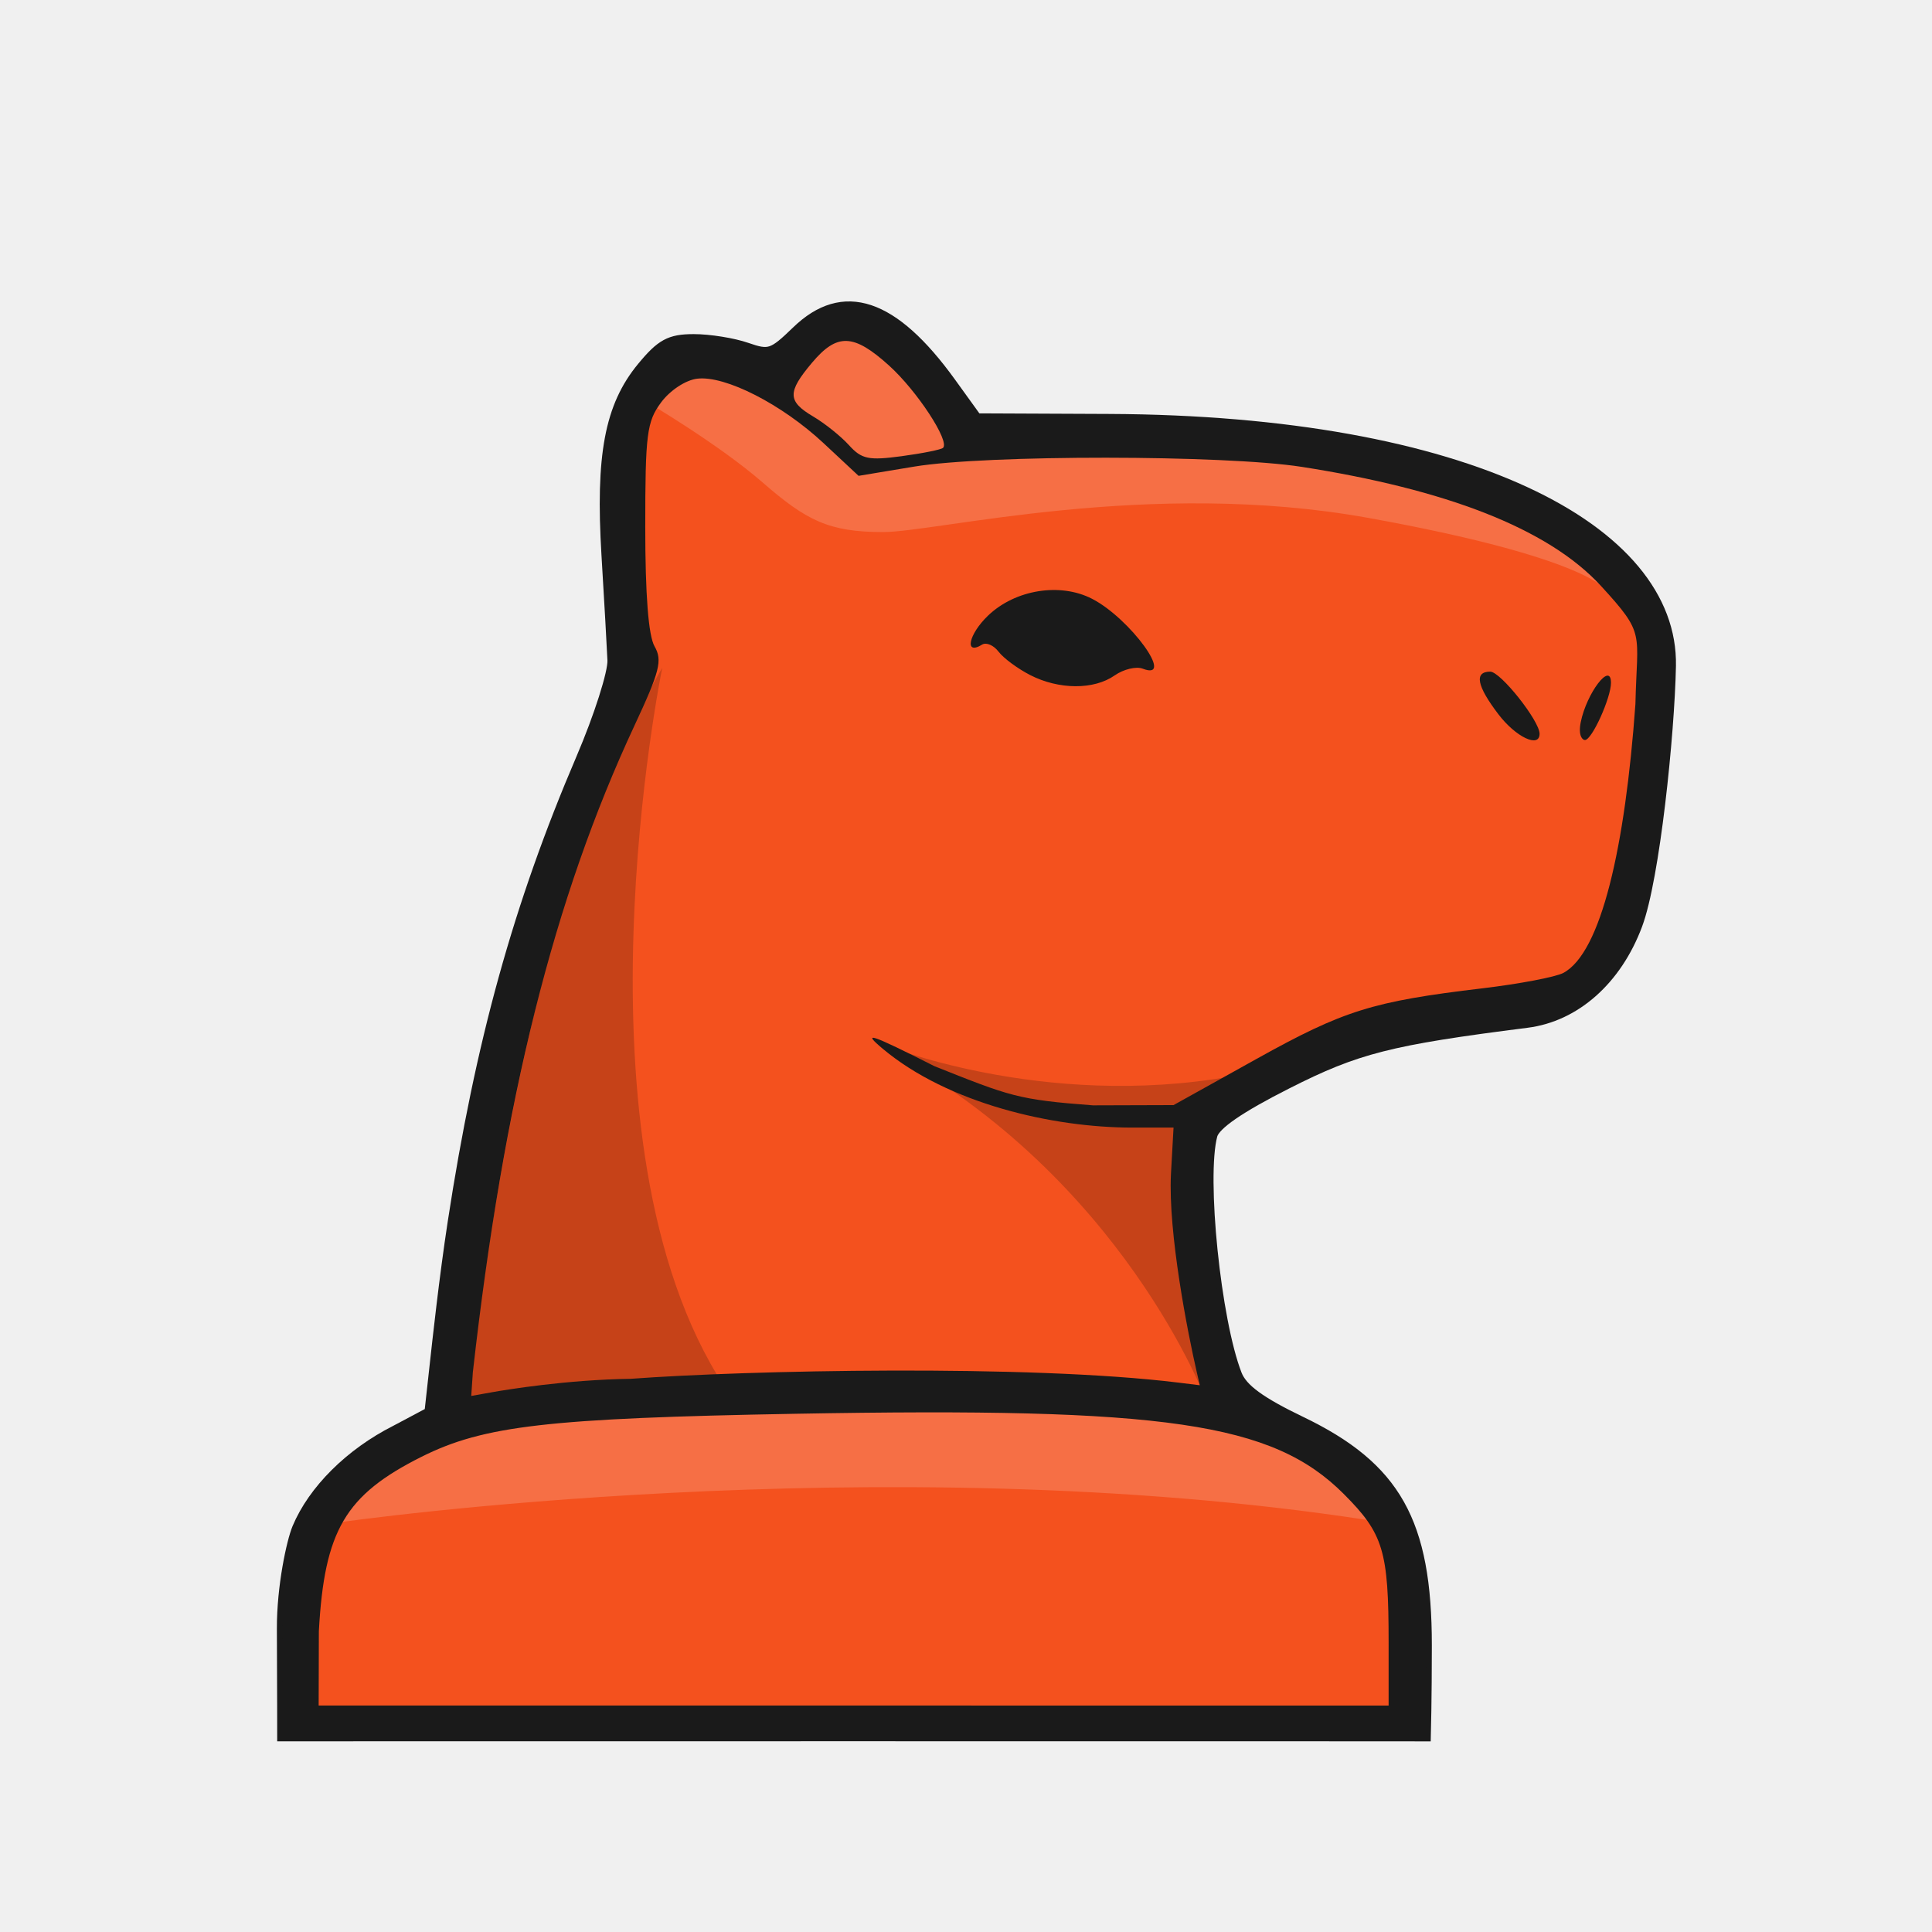
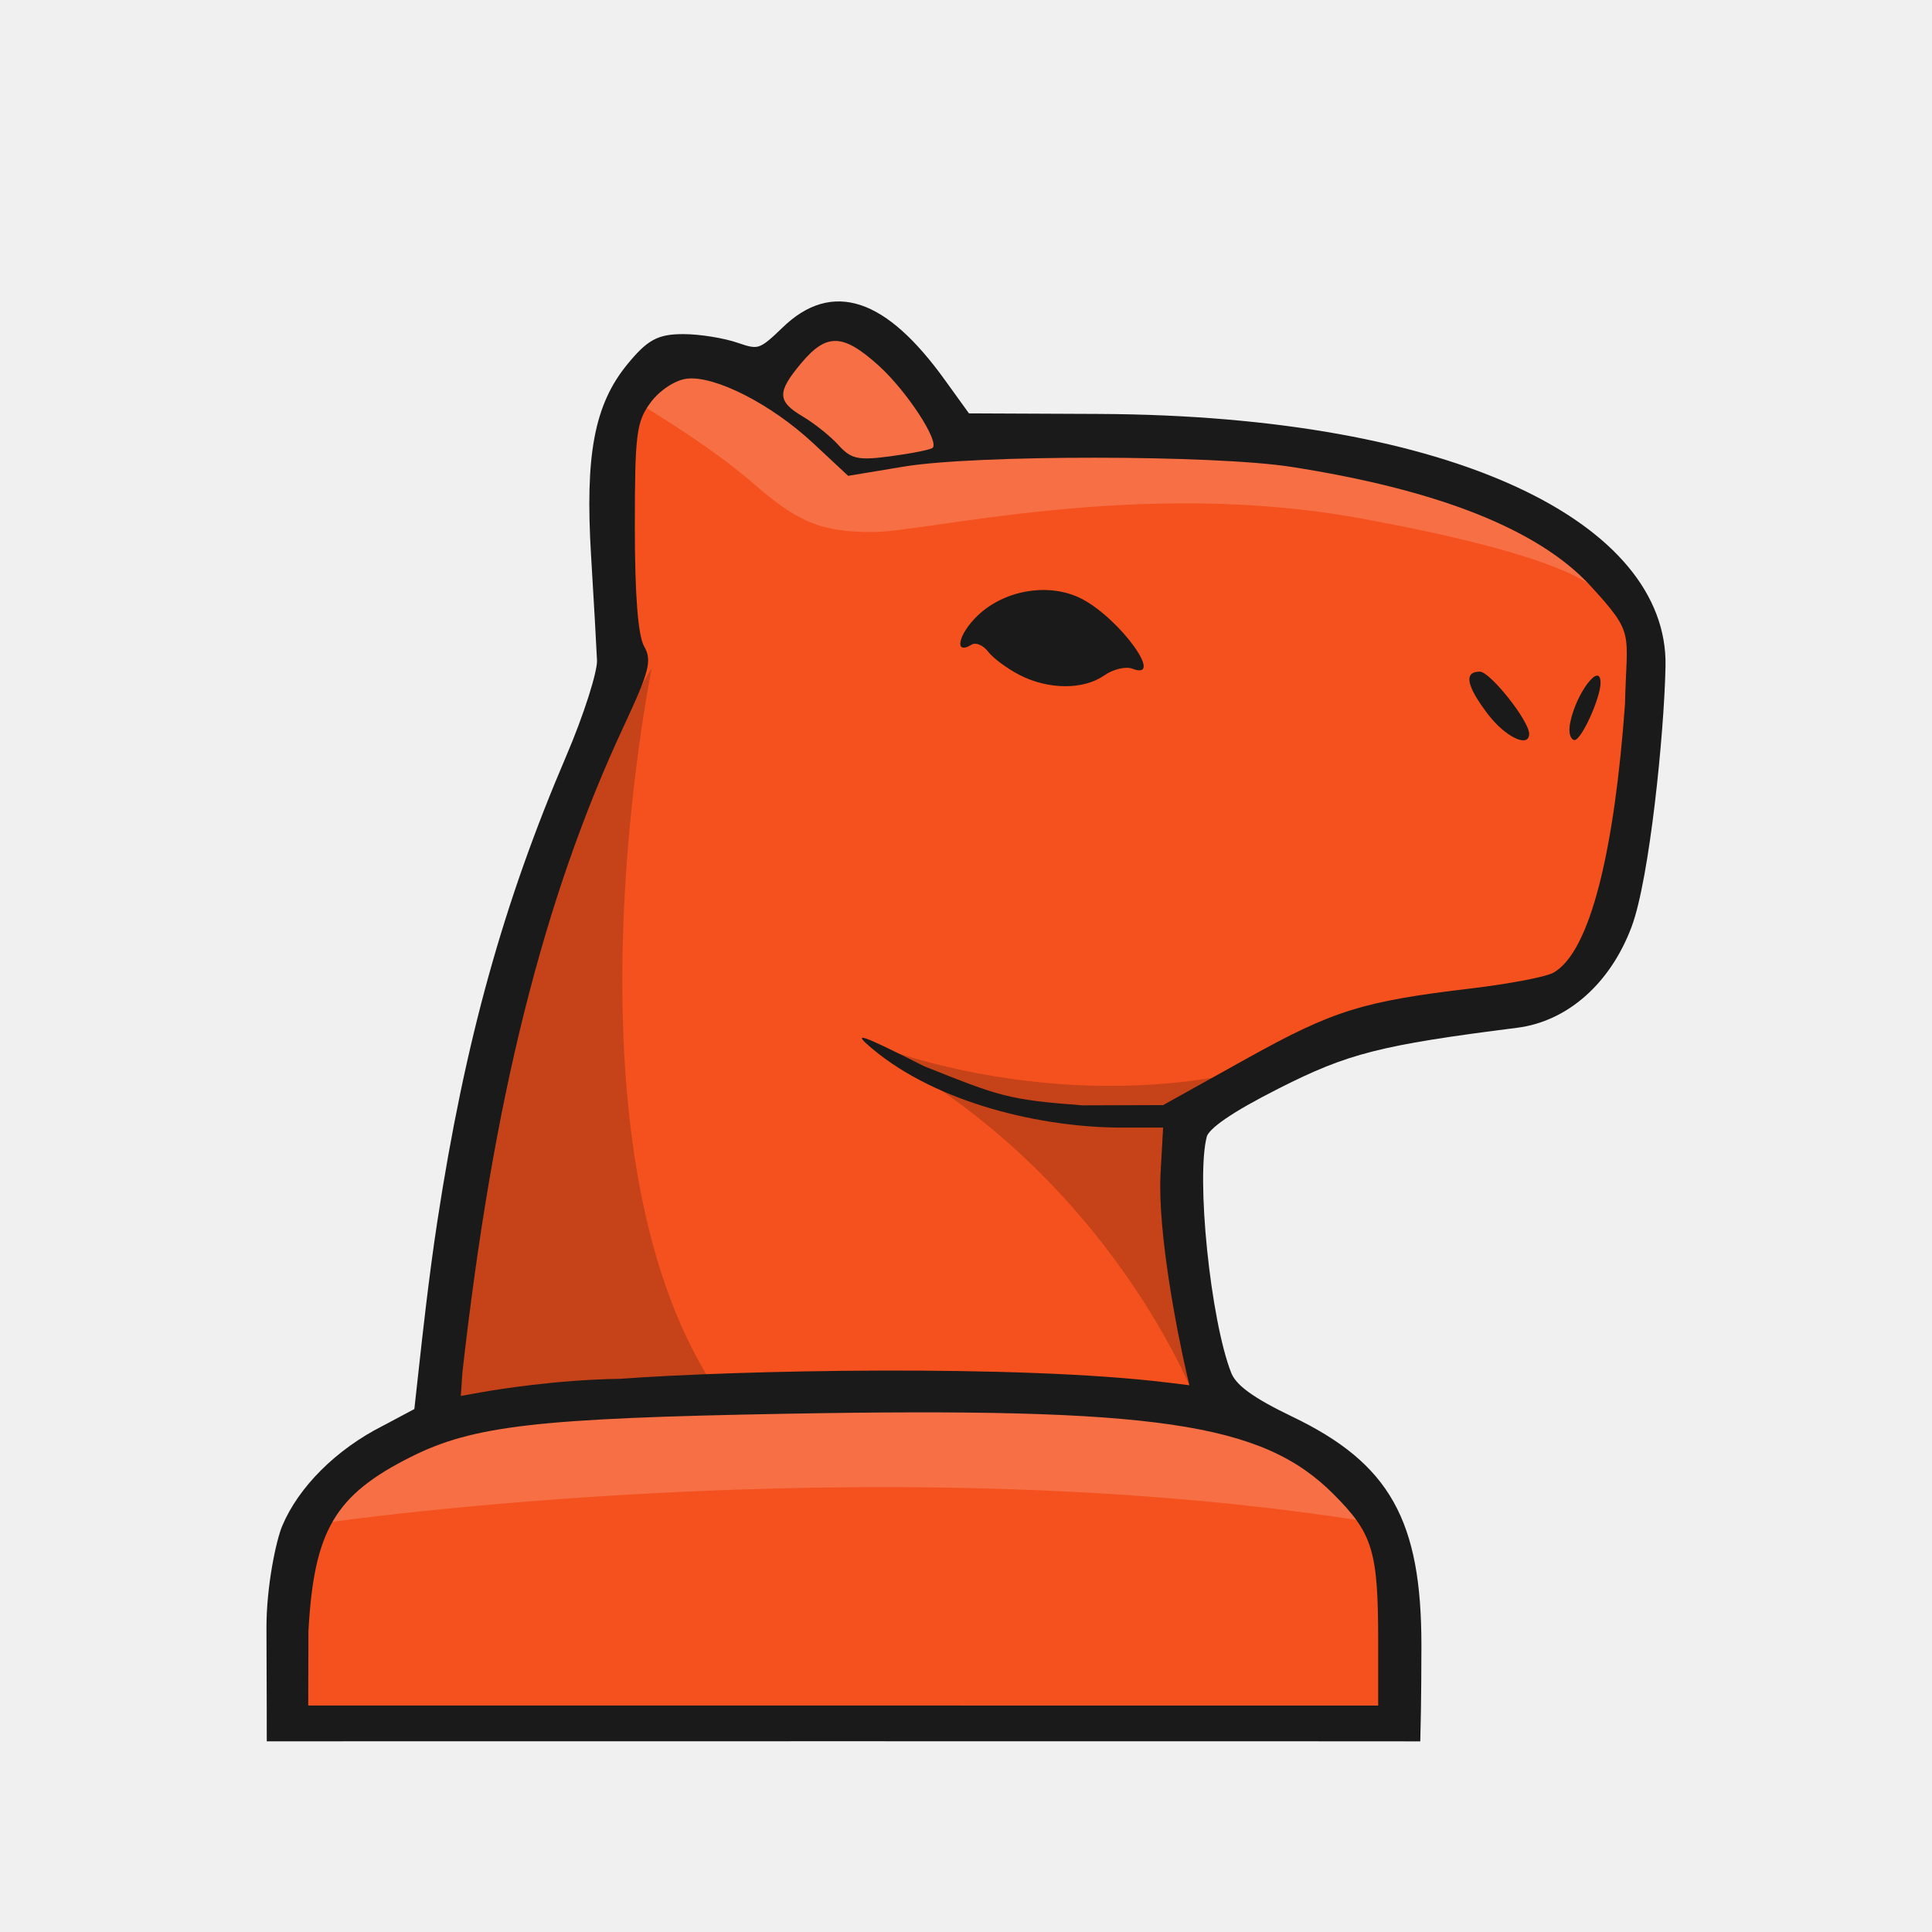
<svg xmlns="http://www.w3.org/2000/svg" width="341.33" height="341.33" version="1.1" viewBox="0 0 341.33 341.33">
  <defs>
    <style>.clsN-1{fill:none;}.clsN-2{fill:#4185BF;}.clsN-3,.clsN-5{fill:#fff;}.clsN-3,.clsN-4{opacity:0.2;}.clsN-6{fill:#1a1a1a;}</style>
    <style>.clsN-1{fill:none;}.clsN-2{fill:#C09526;}.clsN-3,.clsN-5{fill:#fff;}.clsN-3,.clsN-4{opacity:0.2;}.clsN-6{fill:#1a1a1a;}</style>
    <style>.clsN-1{fill:none;}.clsN-2{fill:#4185BF;}.clsN-3,.clsN-5{fill:#fff;}.clsN-3,.clsN-4{opacity:0.2;}.clsN-6{fill:#1a1a1a;}</style>
    <style>.clsN-1{fill:none;}.clsN-2{fill:#C09526;}.clsN-3,.clsN-5{fill:#fff;}.clsN-3,.clsN-4{opacity:0.2;}.clsN-6{fill:#1a1a1a;}</style>
    <style>.clsN-1{fill:none;}.clsN-2{fill:#4185BF;}.clsN-3,.clsN-5{fill:#fff;}.clsN-3,.clsN-4{opacity:0.2;}.clsN-6{fill:#1a1a1a;}</style>
    <style>.clsN-1{fill:none;}.clsN-2{fill:#C09526;}.clsN-3,.clsN-5{fill:#fff;}.clsN-3,.clsN-4{opacity:0.2;}.clsN-6{fill:#1a1a1a;}</style>
  </defs>
-   <g>
+   <g transform="translate(-1.8417)">
    <path d="m49.939 306.68s4e-6 -6.793-0.055-18.896c-0.034-7.484 1.726-15.468 2.692-17.78 2.801-6.704 9.312-13.18 17.328-17.236l6.046-3.213 0.946-8.557c0.462-4.18 1.665-15.291 3.166-25.079 4.861-31.714 11.572-55.95 22.686-81.925 3.138-7.333 5.629-15.133 5.536-17.333s-0.567-10.555-1.052-18.567c-1.069-17.627 0.559-26.286 6.238-33.175 3.373-4.092 4.911-4.924 9.096-4.924 2.771 0 6.972 0.674 9.336 1.498 3.99 1.391 4.627 1.18 8.871-2.933 8.199-7.947 17.013-5.007 27.161 9.06l4.599 6.375 23.401 0.103c63.258 0.279 99.666 19.438 99.192 43.562-0.237 12.041-2.844 37.486-5.927 45.725-3.626 9.691-10.91 16.152-19.427 17.233-24.269 3.078-30.082 4.559-42.411 10.802-8.417 4.262-12.735 7.236-13.241 9.117-1.991 7.416 0.607 32.814 4.33 42.326 0.998 2.551 4.162 4.87 11.374 8.339 16.747 8.055 22.176 17.724 22.176 39.496 0 9.497-0.176 15.983-0.176 15.983s-13.29-0.019-101.39-0.019c-94.795 0-100.49 0.018-100.49 0.018z" fill="#f4511e" stroke="#1a1a1a" stroke-width="1.933" />
-     <g>
-       <path d="m117 118c-27 45.5-34.115 130.27-34.115 130.27s1.211 0.884 3.012 2.143c0.272-0.153 0.562-0.295 0.875-0.422 1.084-0.669 2.479-1.188 4.236-1.44 0.913-0.13 2.091-0.315 3.037-0.395 0.263-0.022 0.704-0.268 0.812-0.062 0.712-0.328 1.491-0.476 2.488-0.439 0.304 0.011 0.628 0.039 0.977 0.082 0.165 0.024 0.328 0.067 0.494 0.072 2.346 0.075 4.715-0.042 7.062-0.068 1.089 0.014 2.176 0.01 3.266 8e-3 0.634-2e-3 1.268 7e-5 1.902 0 0.596-8e-5 1.191 0 1.787 0 0.322-0.094 0.661-0.167 1.025-0.209 1.255-0.567 2.037-0.403 3.389-0.336 0.577 0.025 0.736 0.05 0.729 0.07 0.191-0.011 0.185-0.016 0.543-0.033 0.478-7e-3 0.956 4e-3 1.434 8e-3 0.257-0.097 0.609-0.226 1.061-0.398 0.609-0.487 1.37-0.709 2.17-0.752 0.667-0.036 1.331 0.054 1.959 0.17 0.099-0.028 1.202-0.025 1.326-0.023 0.653 5e-3 1.306 2e-3 1.959 2e-3 -0.145-0.42-0.268-0.812-0.428-1.248-28.25-43.25-11-127-11-127zm8.15 128.27c0.256 0.047 0.525 0.087 0.756 0.143 0.15 0.036-0.301-0.07-0.451-0.105-0.258-0.017-0.329-0.028-0.305-0.037zm-29.482 2.049c-0.238 0.052-0.479 0.091-0.721 0.131 0.057 0.255 0.095 0.524 0.125 0.801h1.236c-0.061-0.271-0.127-0.548-0.16-0.781-0.024-0.17-0.281-0.135-0.48-0.15z" fill="#050000" fill-opacity=".189" stop-color="#000000" style="font-variation-settings:normal" />
-       <g fill="#050000" fill-opacity=".137" stop-color="#000000" style="font-variation-settings:normal">
-         <path d="m208.4 199.14s1.261 24.849 4.681 48.227c3.34 22.834 0 0 0 0s-14.659-39.173-56.409-61.77c-7.23-3.913 26.775 11.862 26.775 11.862s11.219 0.247 25.048 0.918z" fill="#050000" fill-opacity=".189" stop-color="#000000" style="font-variation-settings:normal" />
-       </g>
-       <path d="m60.325 268.9s94.949-13.622 181.15-0.374c113.48 17.44 0 0 0 0s-0.975-12.523-38.475-18.523-102.5-0.25-116 3-23.089 6.133-26.676 15.896z" fill="#fff" fill-opacity=".173" stop-color="#000000" style="font-variation-settings:normal" />
-       <path d="m114.25 71s12.75 7.5 20.5 14.25 11.75 8.75 21.25 8.75 47-9.5 85.75-2.5 42 12.75 42 12.75-2-5.75-25.25-15.5-89.25-10.25-89.25-10.25-8-18-14.25-19.5-6.5-1.25-9.25-0.5-6.75 9.25-13 7-15.5-3-18.5 5.5z" fill="#fff" fill-opacity=".173" stop-color="#000000" style="font-variation-settings:normal" />
-       <path d="m155.62 184.38s28.381 11.784 62.125 5.75c18.875-3.375 0 0 0 0l-9.25 8.25s-31 1-52.875-14z" fill="#050000" fill-opacity=".189" stop-color="#000000" style="font-variation-settings:normal" />
+     <path d="m117 118c-27 45.5-34.115 130.27-34.115 130.27s1.211 0.884 3.012 2.143c0.272-0.153 0.562-0.295 0.875-0.422 1.084-0.669 2.479-1.188 4.236-1.44 0.913-0.13 2.091-0.315 3.037-0.395 0.263-0.022 0.704-0.268 0.812-0.062 0.712-0.328 1.491-0.476 2.488-0.439 0.304 0.011 0.628 0.039 0.977 0.082 0.165 0.024 0.328 0.067 0.494 0.072 2.346 0.075 4.715-0.042 7.062-0.068 1.089 0.014 2.176 0.01 3.266 8e-3 0.634-2e-3 1.268 7e-5 1.902 0 0.596-8e-5 1.191 0 1.787 0 0.322-0.094 0.661-0.167 1.025-0.209 1.255-0.567 2.037-0.403 3.389-0.336 0.577 0.025 0.736 0.05 0.729 0.07 0.191-0.011 0.185-0.016 0.543-0.033 0.478-7e-3 0.956 4e-3 1.434 8e-3 0.257-0.097 0.609-0.226 1.061-0.398 0.609-0.487 1.37-0.709 2.17-0.752 0.667-0.036 1.331 0.054 1.959 0.17 0.099-0.028 1.202-0.025 1.326-0.023 0.653 5e-3 1.306 2e-3 1.959 2e-3 -0.145-0.42-0.268-0.812-0.428-1.248-28.25-43.25-11-127-11-127zm8.15 128.27c0.256 0.047 0.525 0.087 0.756 0.143 0.15 0.036-0.301-0.07-0.451-0.105-0.258-0.017-0.329-0.028-0.305-0.037zm-29.482 2.049c-0.238 0.052-0.479 0.091-0.721 0.131 0.057 0.255 0.095 0.524 0.125 0.801h1.236c-0.061-0.271-0.127-0.548-0.16-0.781-0.024-0.17-0.281-0.135-0.48-0.15z" fill="#050000" fill-opacity=".189" stop-color="#000000" style="font-variation-settings:normal" />
+     <g fill="#050000" fill-opacity=".137" stop-color="#000000" style="font-variation-settings:normal">
+       <path d="m208.4 199.14s1.261 24.849 4.681 48.227c3.34 22.834 0 0 0 0s-14.659-39.173-56.409-61.77c-7.23-3.913 26.775 11.862 26.775 11.862s11.219 0.247 25.048 0.918z" fill="#050000" fill-opacity=".189" stop-color="#000000" style="font-variation-settings:normal" />
    </g>
+     <path d="m60.325 268.9s94.949-13.622 181.15-0.374c113.48 17.44 0 0 0 0s-0.975-12.523-38.475-18.523-102.5-0.25-116 3-23.089 6.133-26.676 15.896z" fill="#fff" fill-opacity=".173" stop-color="#000000" style="font-variation-settings:normal" />
+     <path d="m114.25 71s12.75 7.5 20.5 14.25 11.75 8.75 21.25 8.75 47-9.5 85.75-2.5 42 12.75 42 12.75-2-5.75-25.25-15.5-89.25-10.25-89.25-10.25-8-18-14.25-19.5-6.5-1.25-9.25-0.5-6.75 9.25-13 7-15.5-3-18.5 5.5z" fill="#fff" fill-opacity=".173" stop-color="#000000" style="font-variation-settings:normal" />
+     <path d="m155.62 184.38s28.381 11.784 62.125 5.75c18.875-3.375 0 0 0 0l-9.25 8.25s-31 1-52.875-14z" fill="#050000" fill-opacity=".189" stop-color="#000000" style="font-variation-settings:normal" />
    <path d="m49.939 306.68s0-6.71-0.055-18.896c-0.034-7.484 1.726-15.468 2.692-17.78 2.801-6.704 9.312-13.18 17.328-17.236l6.046-3.213 0.946-8.557c0.462-4.18 1.665-15.291 3.166-25.079 4.861-31.714 11.572-55.95 22.686-81.925 3.138-7.333 5.629-15.133 5.536-17.333s-0.567-10.555-1.052-18.567c-1.069-17.627 0.559-26.286 6.238-33.175 3.373-4.092 4.911-4.924 9.096-4.924 2.771 0 6.972 0.674 9.336 1.498 3.99 1.391 4.627 1.18 8.871-2.933 8.199-7.947 17.013-5.007 27.161 9.06l4.599 6.375 23.401 0.103c63.258 0.279 99.666 19.438 99.192 43.562-0.237 12.041-2.844 37.486-5.927 45.725-3.626 9.691-10.91 16.152-19.427 17.233-24.269 3.078-30.082 4.559-42.411 10.802-8.417 4.262-12.735 7.236-13.241 9.117-1.991 7.416 0.607 32.814 4.33 42.326 0.998 2.551 4.162 4.87 11.374 8.339 16.747 8.055 22.176 17.724 22.176 39.496 0 9.497-0.176 15.983-0.176 15.983s-13.29-0.019-101.39-0.019c-94.795 0-100.49 0.018-100.49 0.018zm195.39-16.52c0-16.183-0.917-19.21-7.944-26.237-12.572-12.572-31.405-15.328-96.723-14.152-43.808 0.788-55.216 2.1-66.209 7.612-13.466 6.752-17.14 12.999-18.121 30.809l-0.034 13.121 189.03 0.014zm-133.89-46.564c20.356-1.509 70.209-2.587 96.723 0.67l3.81 0.468-0.522-2.252c-1.6-6.91-5.101-24.694-4.574-35.084l0.456-8.186-7.333 7.6e-4c-14.076 1e-3 -32.495-4.268-44-13.893-3.856-3.226-2.274-2.696 9.109 3.052 13.288 5.29 14.7 5.921 28 6.912l14.225-0.044 14.667-8.162c15.398-8.569 20.496-10.163 39.872-12.465 6.53-0.776 12.978-2.002 14.329-2.725 6.684-3.577 10.911-22.182 12.731-47.496 0.292-12.852 1.861-12.204-6.065-20.853-9.443-10.304-27.729-17.126-52.867-21.054-13.677-2.137-55.734-2.166-68.49-0.048l-9.823 1.631-6.177-5.765c-7.381-6.888-17.373-11.991-22.326-11.402-2.044 0.243-4.791 2.047-6.386 4.194-2.522 3.395-2.799 5.566-2.799 22 0 12.003 0.561 19.213 1.643 21.1 1.418 2.475 0.931 4.391-3.552 14-14.272 30.588-23.11 65.958-28.553 114.27l-0.281 4.159 3.79-0.675c2.324-0.414 13.091-2.197 24.394-2.352zm167.83-115.99c1.029-5.143 5.345-10.84 5.345-6.961 0 2.619-3.353 10.099-4.601 10.099-0.44 0-1.218-0.764-0.744-3.138zm-14.535-1.404c-3.838-5.033-4.321-7.541-1.449-7.541 1.816 0 8.715 8.689 8.715 10.976 0 2.579-4.188 0.599-7.266-3.435zm-82.735-6.94c-2.2-1.127-4.71-2.983-5.578-4.125-0.868-1.142-2.176-1.706-2.908-1.254-3.185 1.969-2.41-1.808 1.051-5.124 4.803-4.602 12.744-5.879 18.392-2.958 6.728 3.479 14.762 14.574 8.934 12.337-1.16-0.445-3.393 0.091-4.963 1.191-3.664 2.566-9.844 2.539-14.928-0.066zm-15.392-40.138c1.244-1.163-4.604-10.085-9.525-14.531-6.275-5.67-9.19-5.776-13.631-0.497-4.379 5.204-4.337 6.8 0.251 9.51 2.036 1.203 4.864 3.471 6.285 5.04 2.241 2.477 3.467 2.734 9.297 1.95 3.694-0.497 6.989-1.159 7.324-1.472z" fill="#1a1a1a" stroke-width="1.333" />
  </g>
</svg>
